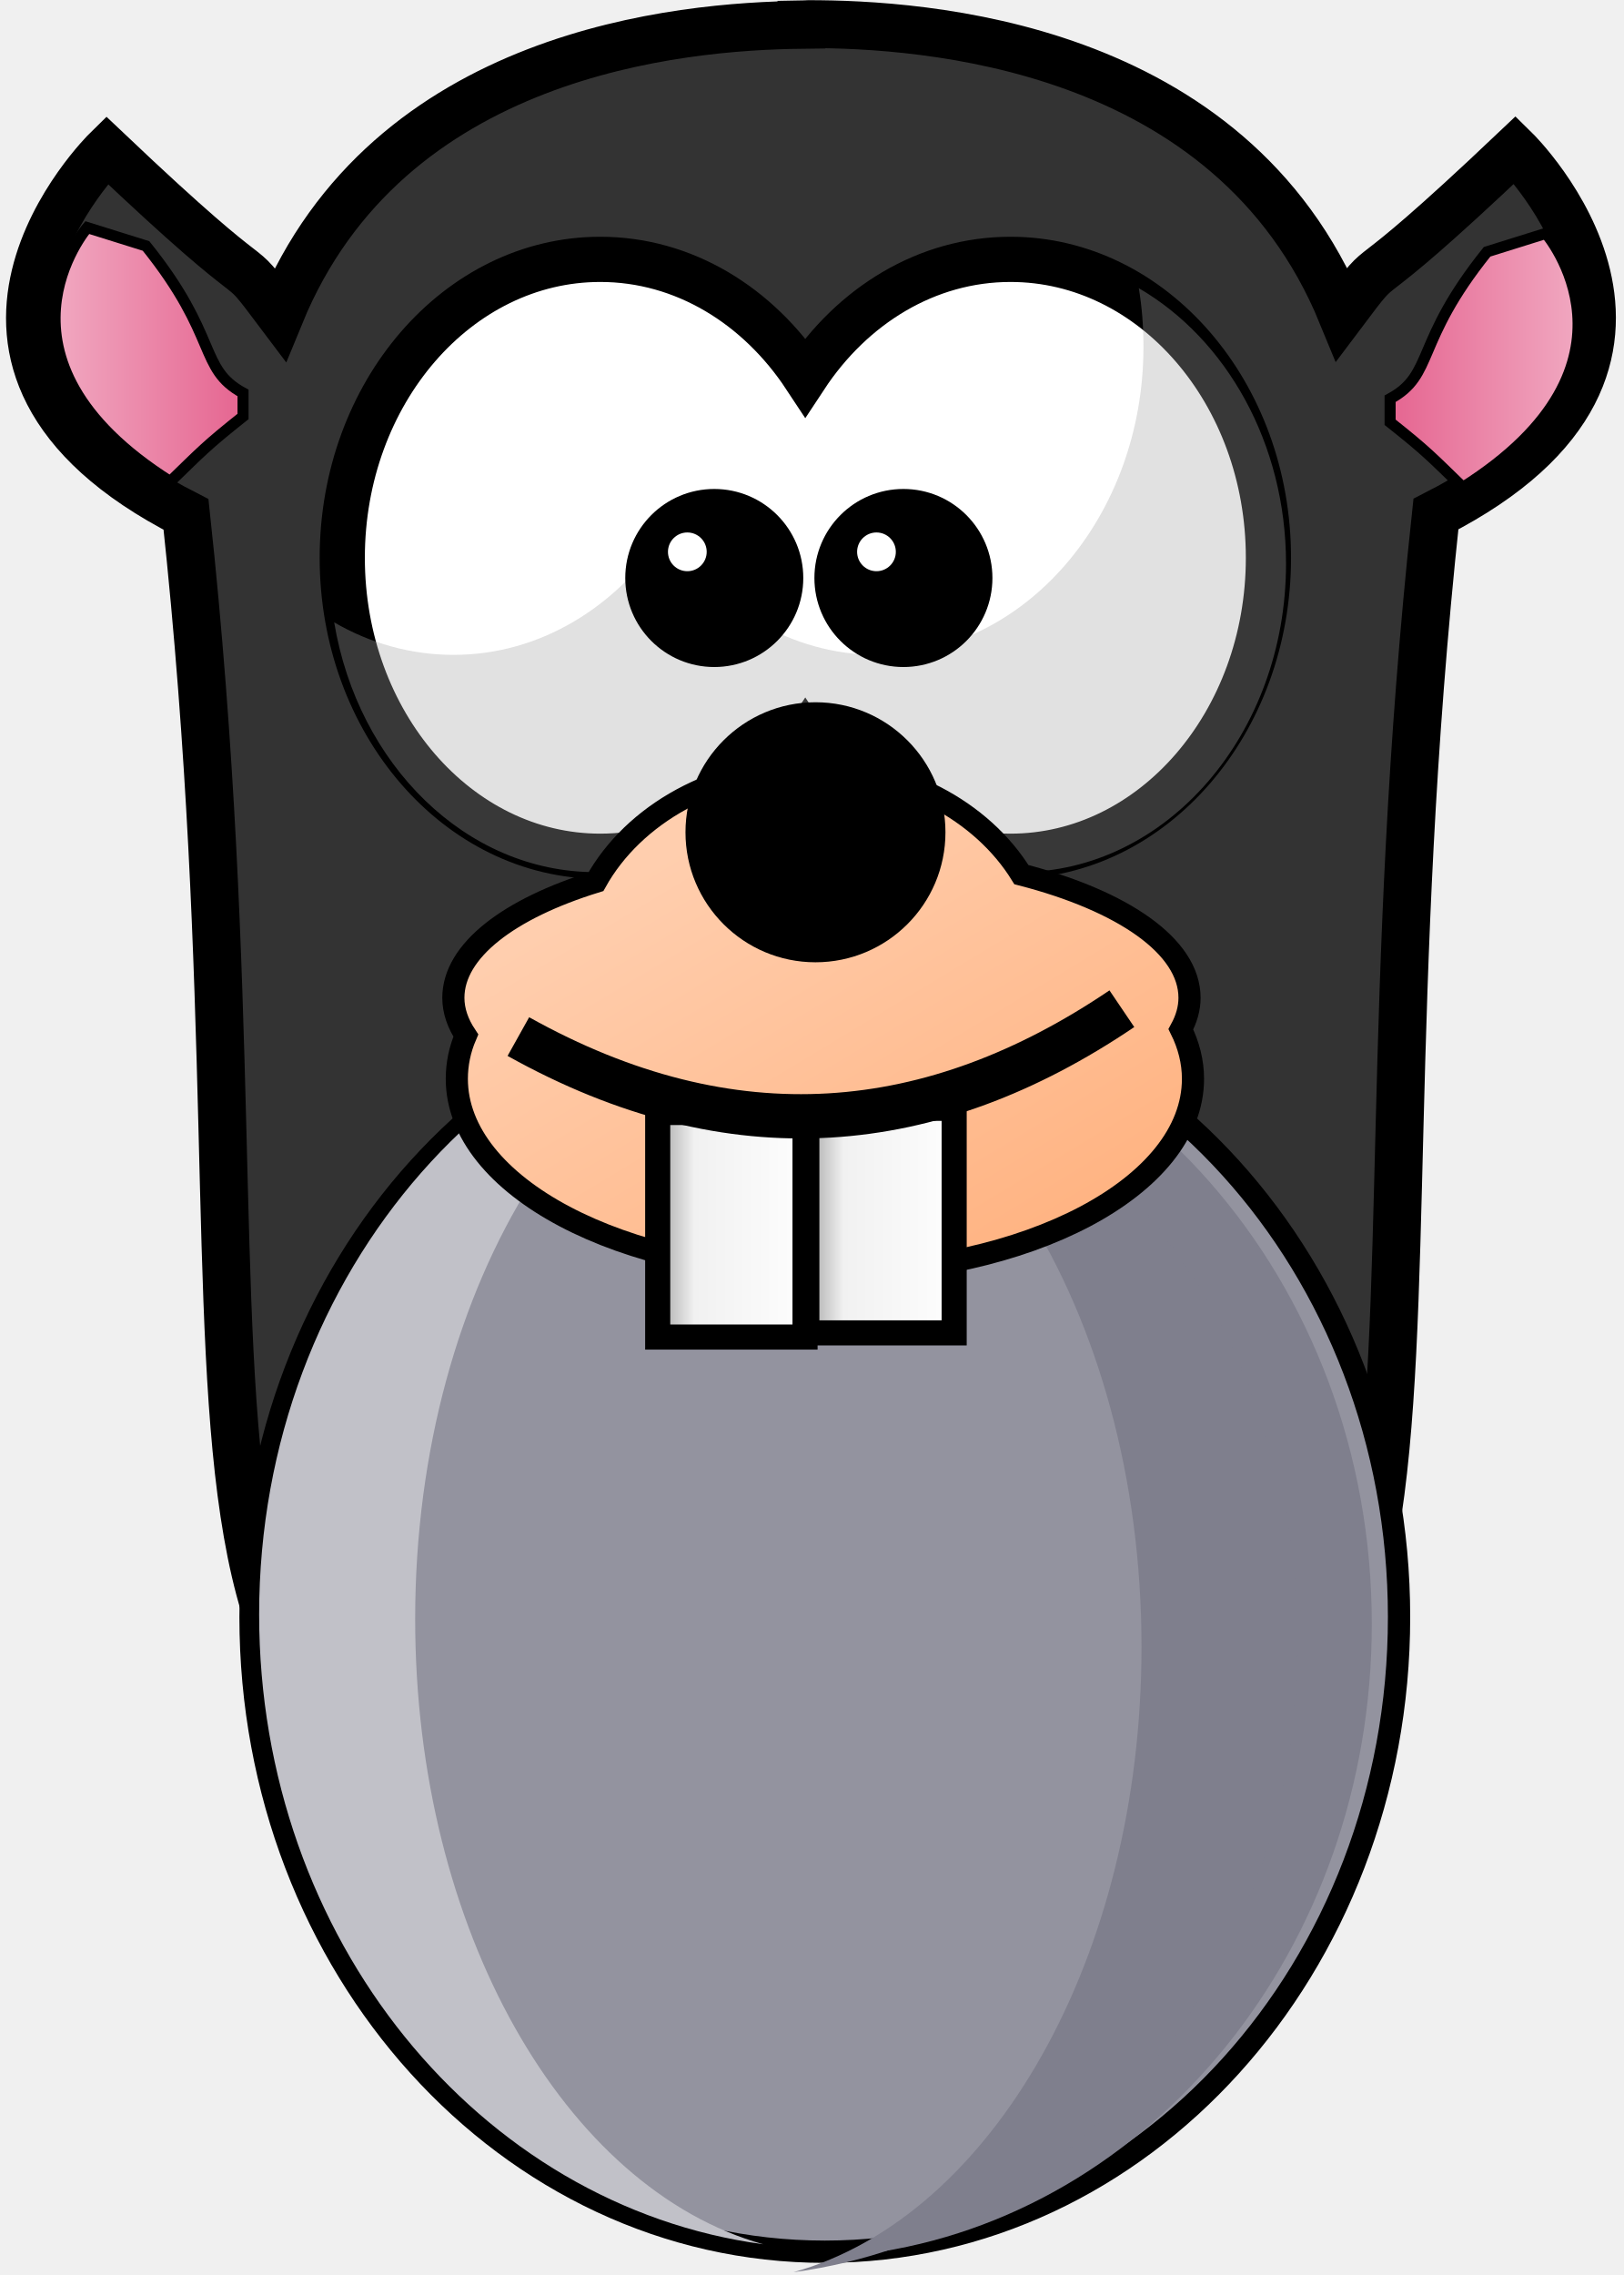
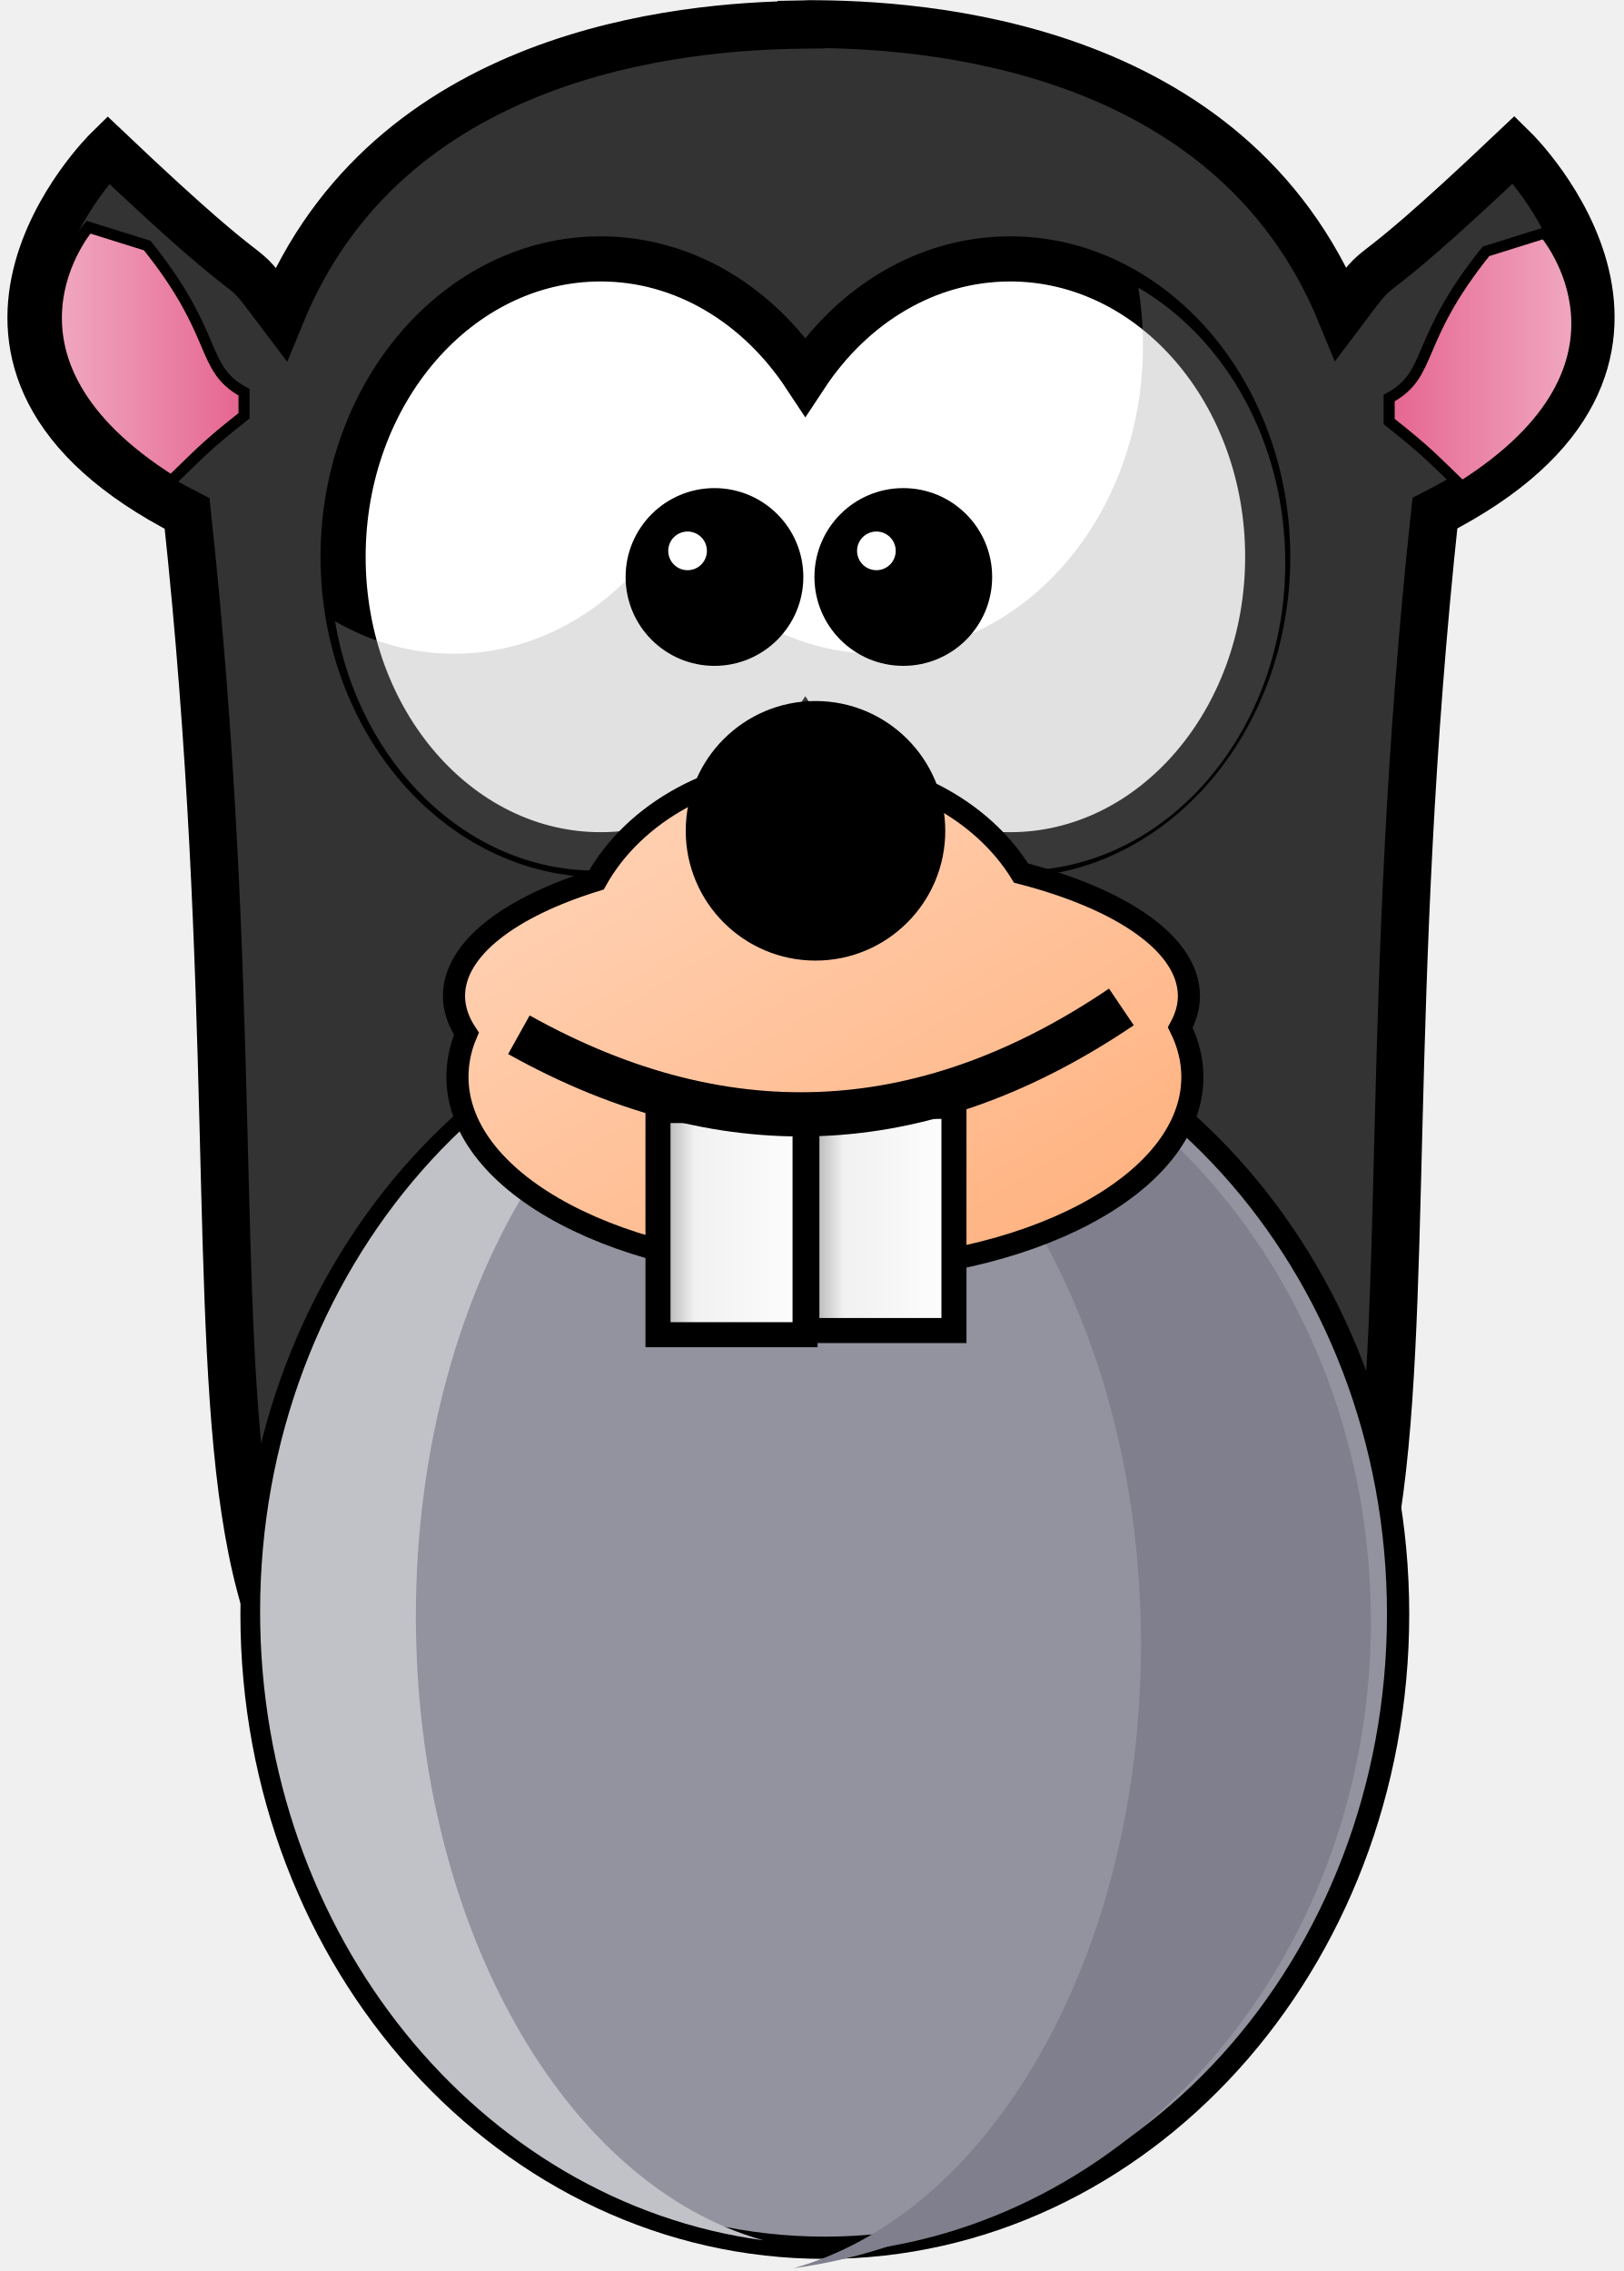
- <svg xmlns="http://www.w3.org/2000/svg" width="197px" height="276px" viewBox="0 0 197 276" version="1.1">
+ <svg xmlns="http://www.w3.org/2000/svg" width="143px" height="200px" viewBox="0 0 197 276" version="1.1">
  <defs>
    <linearGradient x1="-2.912%" y1="1913.752%" x2="102.931%" y2="1913.752%" id="linearGradient-1">
      <stop stop-color="#F1AAC2" offset="0%" />
      <stop stop-color="#E5638F" offset="100%" />
    </linearGradient>
    <linearGradient x1="102.912%" y1="1911.469%" x2="-2.931%" y2="1911.469%" id="linearGradient-2">
      <stop stop-color="#F1AAC2" offset="0%" />
      <stop stop-color="#E5638F" offset="100%" />
    </linearGradient>
    <linearGradient x1="27.36%" y1="18.787%" x2="90.184%" y2="90.34%" id="linearGradient-3">
      <stop stop-color="#FFCEAE" offset="0%" />
      <stop stop-color="#FFB280" offset="100%" />
    </linearGradient>
    <linearGradient x1="-8.611%" y1="1770.326%" x2="108.556%" y2="1770.326%" id="linearGradient-4">
      <stop stop-color="#8A8A8A" offset="0%" />
      <stop stop-color="#F1F1F1" offset="28.57%" />
      <stop stop-color="#FFFFFF" offset="100%" />
    </linearGradient>
    <linearGradient x1="-8.633%" y1="1772.183%" x2="108.534%" y2="1772.183%" id="linearGradient-5">
      <stop stop-color="#8A8A8A" offset="0%" />
      <stop stop-color="#F1F1F1" offset="28.57%" />
      <stop stop-color="#FFFFFF" offset="100%" />
    </linearGradient>
  </defs>
  <g id="Page-1" stroke="none" stroke-width="1" fill="none" fill-rule="evenodd">
    <g id="mole" transform="translate(3.32344, 2.01667)">
      <path d="M94.768,0.91 C94.524,0.91 94.194,0.948 93.929,0.952 L93.929,0.994 C79.303,1.164 43.747,4.26 30.667,36.13 C24.149,27.465 30.662,36.133 9.636,16.19 C9.636,16.19 -16.744,42.038 19.249,60.393 C31.751,176.386 6.281,220.959 80.286,219.366 C84.502,219.275 89.131,219.336 93.929,219.45 L94.055,219.45 L96.238,219.492 L96.238,219.408 C101.04,219.294 105.661,219.233 109.881,219.324 C183.886,220.917 158.415,176.344 170.917,60.351 C206.91,41.996 180.53,16.148 180.53,16.148 C159.505,36.091 166.018,27.423 159.499,36.088 C145.978,3.142 108.372,0.91 94.768,0.91 L94.768,0.91 Z" id="Shape" stroke="#000000" stroke-width="5.81" fill="#333333" />
      <path d="M166.444,194.155 C166.444,236.683 135.246,271.16 96.762,271.16 C58.277,271.16 27.079,236.683 27.079,194.155 C27.079,151.626 58.277,117.15 96.762,117.15 C135.246,117.15 166.444,151.626 166.444,194.155 L166.444,194.155 Z" id="Shape" stroke="#000000" stroke-width="2.705" fill="#93939F" />
      <path d="M95.721,118.044 C133.148,119.375 163.138,153.306 163.138,194.99 C163.138,234.332 136.442,266.748 101.976,271.391 C126.024,264.677 144.206,233.273 144.206,195.536 C144.206,154.583 122.802,121.078 95.721,118.506 L95.721,118.044 L95.721,118.044 Z" id="Shape" fill="#7F7F8D" />
      <path d="M95.54,116.904 C58.112,118.235 28.122,152.166 28.122,193.851 C28.122,233.193 54.819,265.609 89.285,270.252 C65.237,263.538 47.055,232.133 47.055,194.396 C47.055,153.443 68.458,119.939 95.54,117.366 L95.54,116.904 L95.54,116.904 Z" id="Shape" fill="#C1C1C8" />
      <path d="M69.513,29.448 C52.237,29.448 38.208,45.668 38.208,65.656 C38.208,85.645 52.237,101.863 69.513,101.863 C79.665,101.863 88.672,96.256 94.391,87.58 C100.108,96.262 109.137,101.863 119.295,101.863 C136.564,101.863 150.595,85.641 150.595,65.656 C150.595,45.672 136.564,29.448 119.295,29.448 C109.139,29.448 100.108,35.053 94.391,43.733 C88.672,35.059 79.663,29.448 69.513,29.448 L69.513,29.448 Z" id="Shape" stroke="#000000" stroke-width="5.484" fill="#FFFFFF" />
      <path d="M134.866,32.948 C135.248,35.246 135.43,37.632 135.43,40.058 C135.43,60.699 120.966,77.431 103.129,77.431 C92.638,77.431 83.281,71.657 77.376,62.69 C71.469,71.651 62.194,77.431 51.709,77.431 C46.508,77.431 41.584,76.015 37.228,73.486 C40.101,90.733 53.223,103.792 68.965,103.792 C79.45,103.792 88.768,97.968 94.675,89.007 C100.58,97.974 109.894,103.792 120.385,103.792 C138.221,103.792 152.729,87.016 152.729,66.376 C152.729,51.75 145.45,39.094 134.866,32.948 L134.866,32.948 Z" id="Shape" opacity="0.337" fill="#A5A5A5" />
      <g id="Group" transform="translate(73.93069, 58.41144)">
        <path d="M18.482,9.695 C18.482,14.699 14.422,18.757 9.418,18.757 C4.414,18.757 0.356,14.699 0.356,9.695 C0.356,4.689 4.416,0.631 9.418,0.631 C14.424,0.633 18.482,4.689 18.482,9.695 L18.482,9.695 Z" id="Shape" stroke="#000000" stroke-width="3.476" fill="#000000" />
        <path d="M8.5,6.521 C8.5,7.818 7.447,8.87 6.149,8.87 C4.851,8.87 3.8,7.818 3.8,6.521 C3.8,5.223 4.851,4.17 6.149,4.17 C7.447,4.17 8.5,5.223 8.5,6.521 L8.5,6.521 Z" id="Shape" fill="#FFFFFF" />
      </g>
      <g id="Group" transform="translate(97.17081, 58.41144)">
        <path d="M18.193,9.695 C18.193,14.699 14.136,18.757 9.131,18.757 C4.125,18.757 0.068,14.699 0.068,9.695 C0.068,4.689 4.125,0.631 9.131,0.631 C14.138,0.631 18.193,4.689 18.193,9.695 L18.193,9.695 Z" id="Shape" stroke="#000000" stroke-width="3.476" fill="#000000" />
        <path d="M8.21,6.521 C8.21,7.818 7.158,8.87 5.86,8.87 C4.563,8.87 3.511,7.818 3.511,6.521 C3.511,5.223 4.563,4.17 5.86,4.17 C7.158,4.17 8.21,5.223 8.21,6.521 L8.21,6.521 Z" id="Shape" fill="#FFFFFF" />
      </g>
      <path d="M7.263,25.594 C7.263,25.594 -6.382,41.409 17.337,56.405 C21.145,52.715 21.69,52.063 26.169,48.511 L26.169,45.656 C20.743,42.697 23.248,38.826 14.398,27.824 L7.263,25.594 L7.263,25.594 Z" id="Shape" stroke="#000000" stroke-width="1.343" fill="url(#linearGradient-1)" />
      <path d="M184.264,26.297 C184.264,26.297 197.909,42.112 174.19,57.108 C170.382,53.419 169.837,52.766 165.358,49.214 L165.358,46.36 C170.785,43.4 168.28,39.529 177.129,28.528 L184.264,26.297 L184.264,26.297 Z" id="Shape" stroke="#000000" stroke-width="1.343" fill="url(#linearGradient-2)" />
      <path d="M86.708,120.297 C124.135,121.628 154.125,155.559 154.125,197.244 C154.125,236.585 127.428,269.002 92.962,273.644 C117.01,266.93 135.193,235.526 135.193,197.789 C135.193,156.836 113.789,123.331 86.708,120.759 L86.708,120.297 L86.708,120.297 Z" id="Shape" fill="#7F7F8D" />
      <path d="M95.053,91.069 C83.507,91.069 73.55,96.76 68.984,104.959 C58.453,108.211 51.689,113.314 51.689,119.038 C51.689,120.615 52.235,122.158 53.2,123.614 C52.475,125.303 52.109,127.062 52.109,128.867 C52.109,141.91 72.108,152.477 96.774,152.477 C121.44,152.477 141.439,141.91 141.439,128.867 C141.439,126.791 140.921,124.774 139.97,122.856 C140.639,121.63 141.019,120.344 141.019,119.038 C141.019,112.77 132.898,107.26 120.618,104.092 C115.85,96.358 106.19,91.069 95.053,91.069 L95.053,91.069 Z" id="Shape" stroke="#000000" stroke-width="2.687" fill="url(#linearGradient-3)" />
      <path d="M111.403,98.953 C111.403,107.664 104.341,114.726 95.63,114.726 C86.919,114.726 79.857,107.664 79.857,98.953 C79.857,90.242 86.919,83.18 95.63,83.18 C104.341,83.18 111.403,90.242 111.403,98.953 L111.403,98.953 Z" id="Shape" fill="#000000" />
      <path d="M76.485,132.95 L94.363,132.95 L94.363,160.193 L76.485,160.193 L76.485,132.95 Z" id="Shape" stroke="#000000" stroke-width="3.045" fill="url(#linearGradient-4)" />
      <path d="M94.581,132.444 L112.459,132.444 L112.459,159.687 L94.581,159.687 L94.581,132.444 Z" id="Shape" stroke="#000000" stroke-width="3.045" fill="url(#linearGradient-5)" />
      <path d="M59.578,123.739 C85.551,138.236 109.84,135.896 132.809,120.359" id="Shape" stroke="#000000" stroke-width="5.373" />
    </g>
  </g>
</svg>
